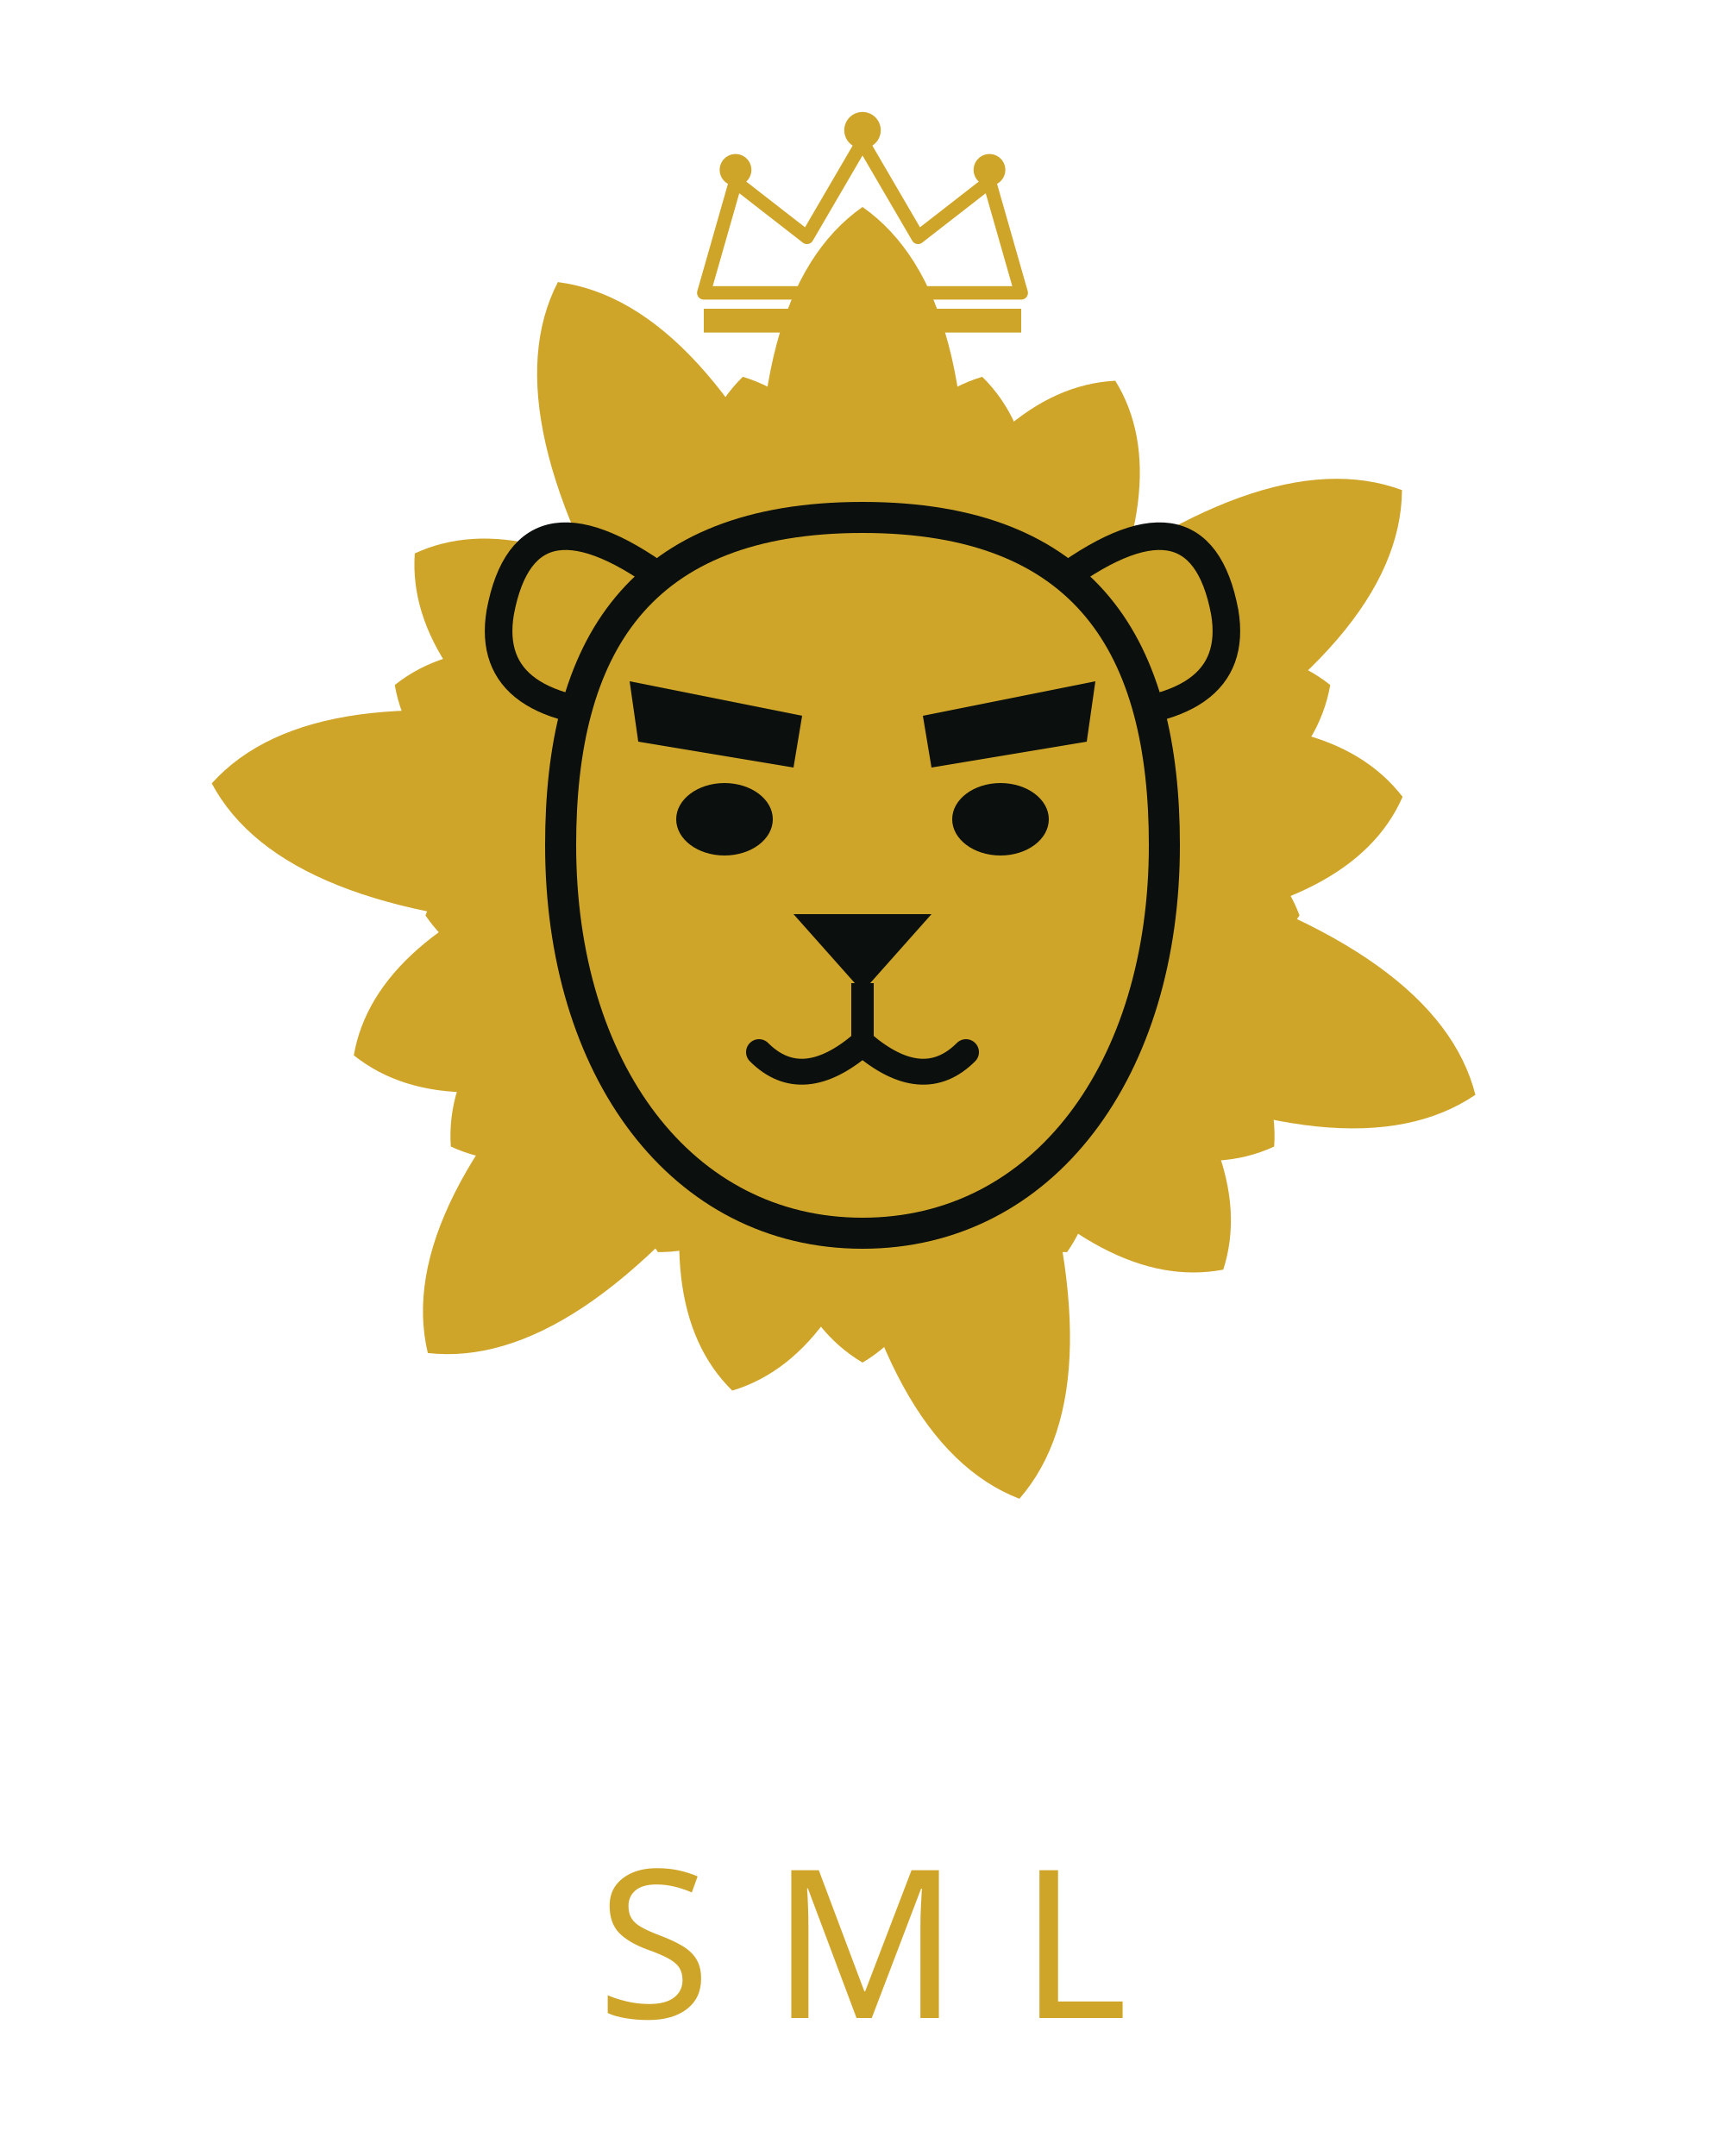
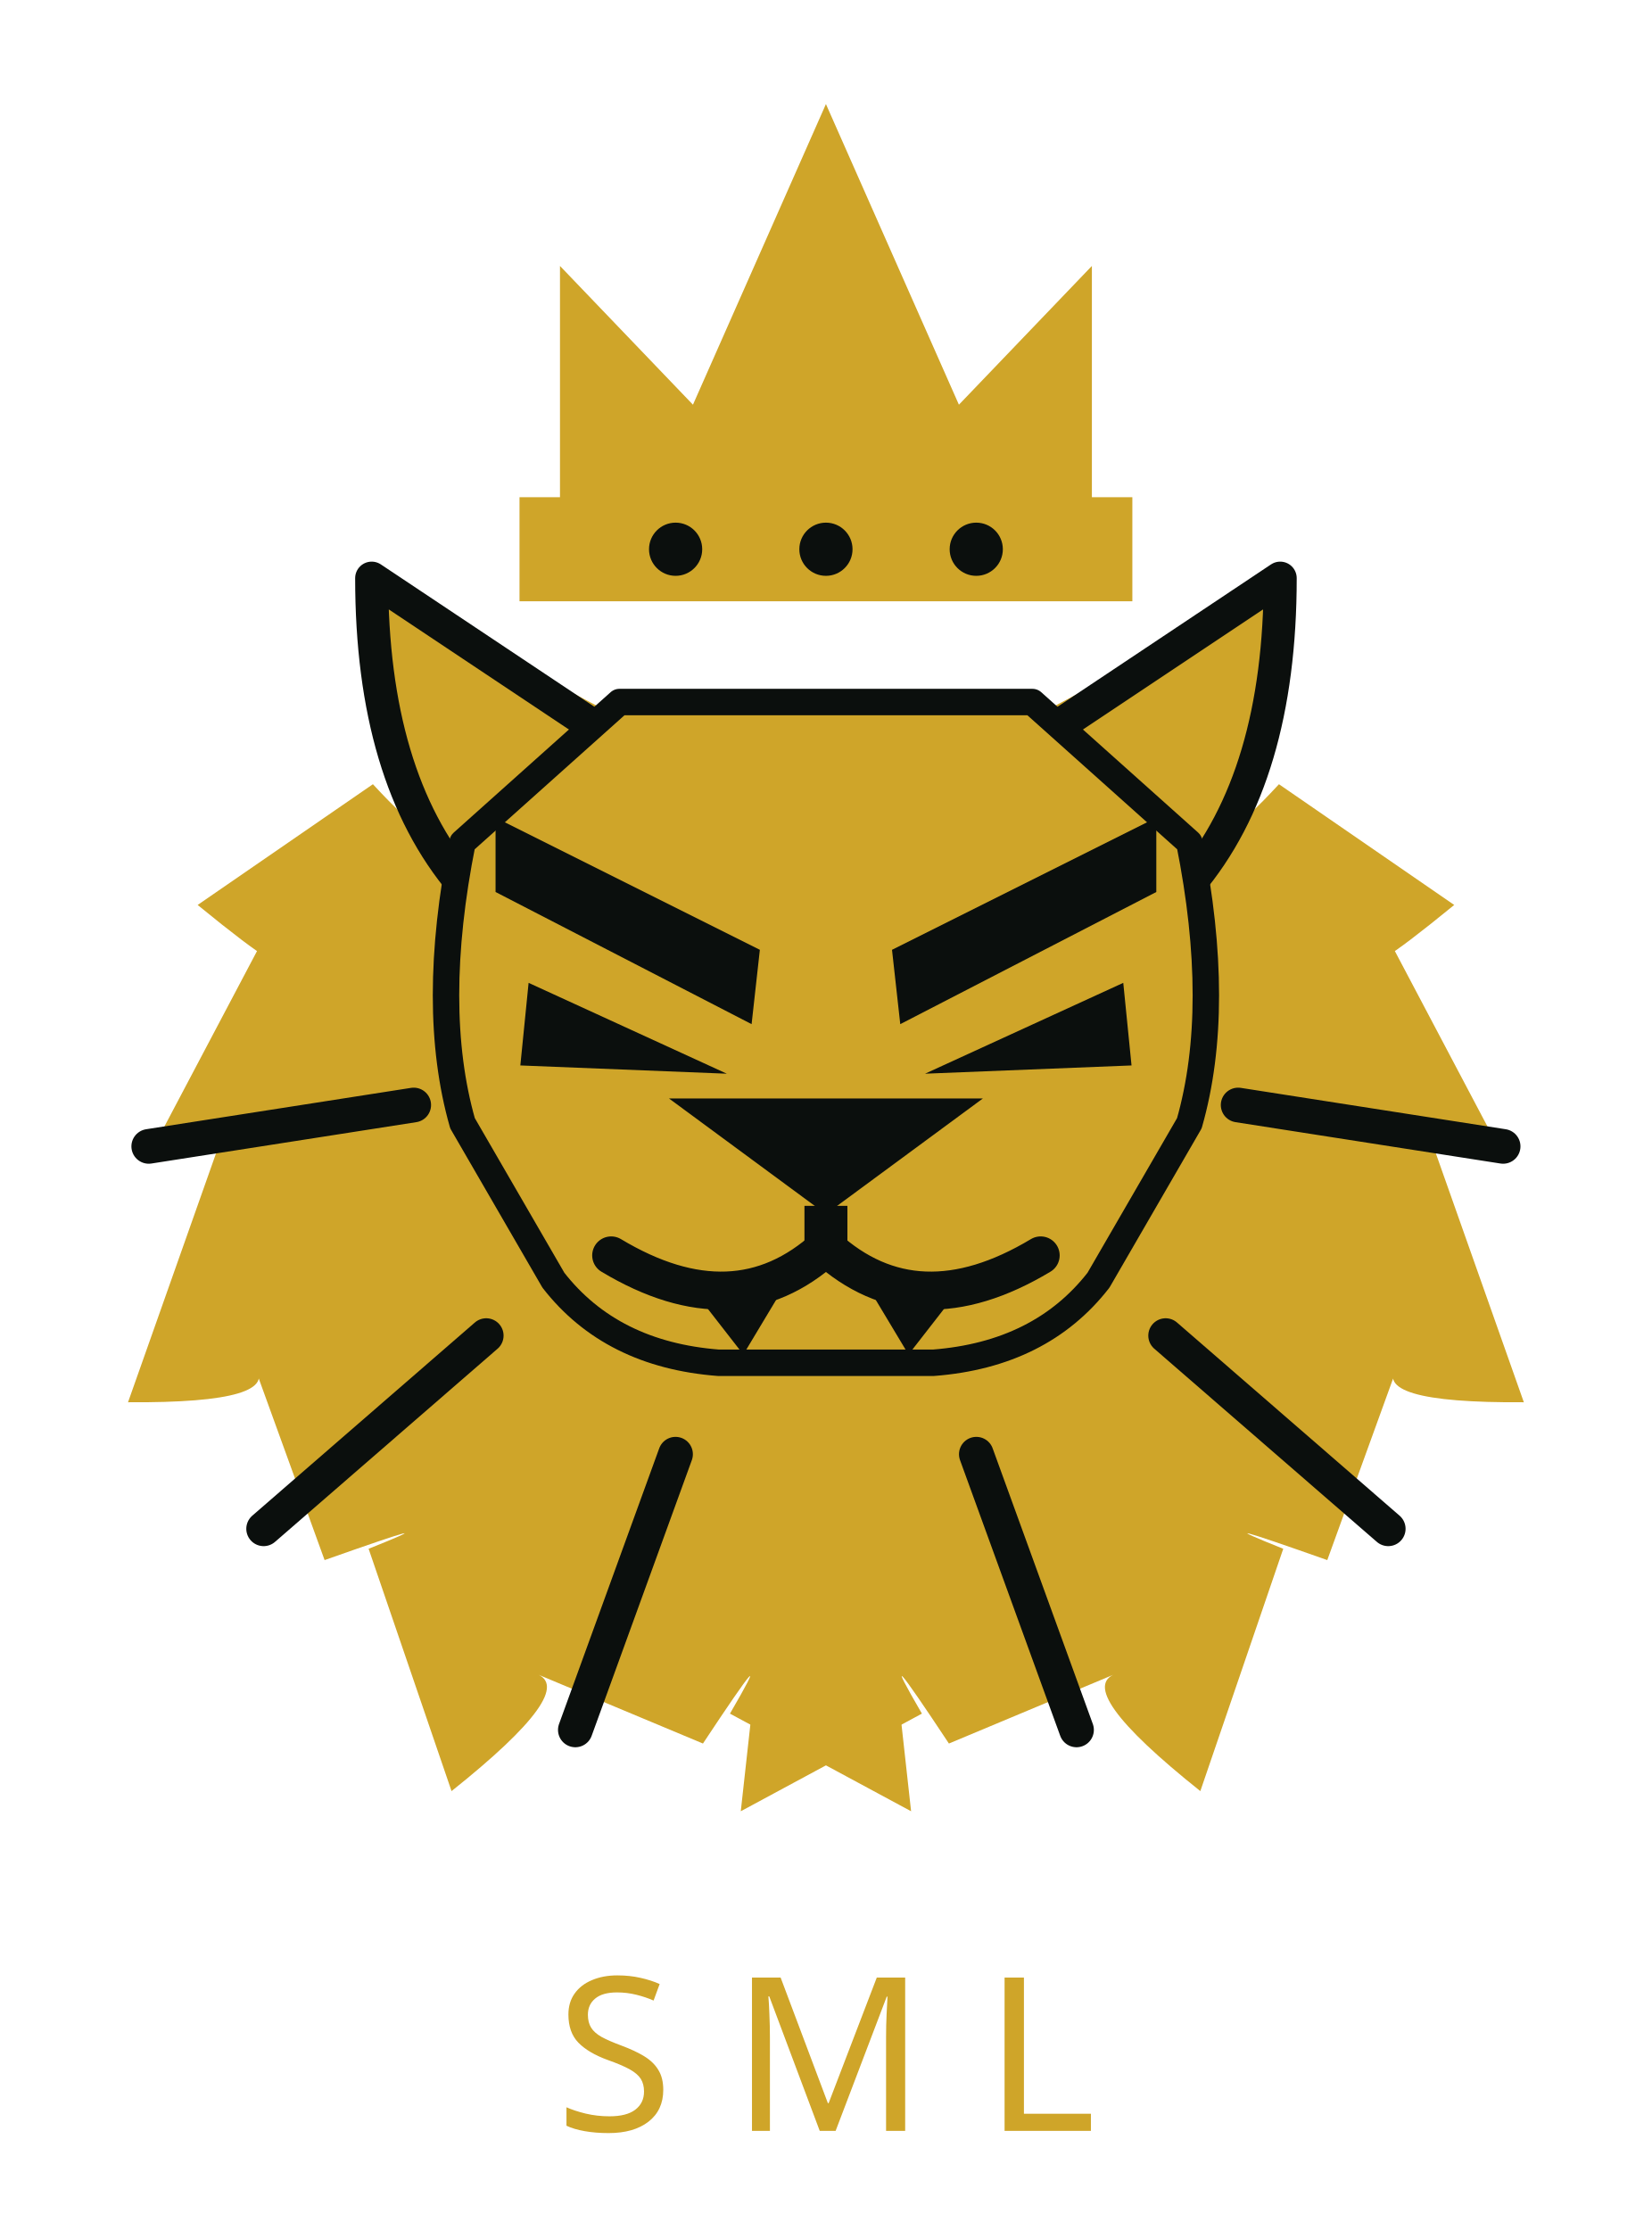
- <svg xmlns="http://www.w3.org/2000/svg" viewBox="0 0 200 250" width="200" height="250">
-   <g transform="translate(100,22) scale(0.46)">
-     <path d="M-40 26 L-32 -2 L-14 12 L0 -12 L14 12 L32 -2 L40 26 Z" fill="none" stroke="#CFA529" stroke-width="3.4" stroke-linejoin="round" />
-     <circle cx="-32" cy="-5" r="4" fill="#CFA529" />
-     <circle cx="0" cy="-15" r="4.6" fill="#CFA529" />
-     <circle cx="32" cy="-5" r="4" fill="#CFA529" />
-     <rect x="-40" y="30" width="80" height="6" fill="#CFA529" />
+ <svg xmlns="http://www.w3.org/2000/svg" viewBox="0 0 200 270" width="200" height="270">
+   <path fill="#CFA529" d="M 104.17 88.28 Q 106.37 95.65 104.22 96.37 L 116.83 85.9 Q 116.88 94.94 115.64 91.89 L 139.1 79.41 Q 135.54 91.81 134.29 87.9 L 153.39 93.12 Q 146.12 104.37 154.85 94.95 L 176.07 109.57 Q 163.31 119.99 168.27 113.99 L 180.4 136.97 Q 164.69 142.75 173.6 138.95 L 184.5 169.78 Q 165.45 169.91 169.28 165.22 L 160.7 188.89 Q 144.54 183.18 155.37 187.52 L 145.33 216.86 Q 129.81 204.48 135.14 202.63 L 114.89 211.1 Q 105.44 196.83 111.62 207.48 L 89.69 219.3 L 100 126 Z" />
+   <path fill="#CFA529" d="M 104.17 88.28 Q 106.37 95.65 104.22 96.37 L 116.83 85.9 Q 116.88 94.94 115.64 91.89 L 139.1 79.41 Q 135.54 91.81 134.29 87.9 L 153.39 93.12 Q 146.12 104.37 154.85 94.95 L 176.07 109.57 Q 163.31 119.99 168.27 113.99 L 180.4 136.97 Q 164.69 142.75 173.6 138.95 L 184.5 169.78 Q 165.45 169.91 169.28 165.22 L 160.7 188.89 Q 144.54 183.18 155.37 187.52 L 145.33 216.86 Q 129.81 204.48 135.14 202.63 L 114.89 211.1 Q 105.44 196.83 111.62 207.48 L 89.69 219.3 L 100 126 Z" transform="translate(200,0) scale(-1,1)" />
+   <path fill="none" stroke="#0B0F0D" stroke-width="4.2" stroke-linecap="round" d="M 50.09 133.79 L 18.01 138.8" />
+   <path fill="none" stroke="#0B0F0D" stroke-width="4.2" stroke-linecap="round" d="M 58.87 161.71 L 31.92 185.1" />
+   <path fill="none" stroke="#0B0F0D" stroke-width="4.2" stroke-linecap="round" d="M 81.79 176.07 L 69.66 209.45" />
+   <path fill="none" stroke="#0B0F0D" stroke-width="4.2" stroke-linecap="round" d="M 149.91 133.79 L 181.99 138.8" />
+   <path fill="none" stroke="#0B0F0D" stroke-width="4.2" stroke-linecap="round" d="M 141.13 161.71 L 168.08 185.1" />
+   <path fill="none" stroke="#0B0F0D" stroke-width="4.2" stroke-linecap="round" d="M 118.21 176.07 L 130.34 209.45" />
+   <path d="M 72 88 L 45 70 Q 45 94 56 107 Z" fill="#CFA529" stroke="#0B0F0D" stroke-width="4" stroke-linejoin="round" />
+   <path d="M 128 88 L 155 70 Q 155 94 144 107 Z" fill="#CFA529" stroke="#0B0F0D" stroke-width="4" stroke-linejoin="round" />
+   <path d="M 75 85 L 125 85 L 144 102 Q 148 122 144 136 L 133 155 Q 126 164 113 165 L 87 165 Q 74 164 67 155 L 56 136 Q 52 122 56 102 Z" fill="#CFA529" stroke="#0B0F0D" stroke-width="3.2" stroke-linejoin="round" />
+   <g transform="translate(100,42) scale(0.7)">
+     <path d="M-46 30 L-46 -14 L-23 10 L0 -42 L23 10 L46 -14 L46 30 Z" fill="#CFA529" />
+     <rect x="-53" y="26" width="106" height="18" fill="#CFA529" />
+     <circle cx="-26" cy="35" r="4.6" fill="#0B0F0D" />
+     <circle cx="0" cy="35" r="4.6" fill="#0B0F0D" />
+     <circle cx="26" cy="35" r="4.6" fill="#0B0F0D" />
  </g>
-   <path d="M 88.33 68.07 Q 85.89 33.89 100 24 Q 114.11 33.89 111.67 68.07 Z M 104.51 66.3 Q 115.44 44.86 129.31 44.15 Q 136.61 55.97 125.18 77.15 Z M 119.65 72.25 Q 146.39 50.83 162.55 56.83 Q 162.42 74.06 132.91 91.46 Z M 130.29 84.56 Q 154.15 81.39 162.62 92.4 Q 157.04 105.11 133.11 107.74 Z M 134 100.41 Q 166.82 110.25 171.06 126.95 Q 156.81 136.63 125.72 122.24 Z M 129.91 116.16 Q 146.08 133.99 141.83 147.22 Q 128.19 149.84 112.44 131.64 Z M 118.97 128.21 Q 129.52 160.81 118.19 173.79 Q 102.12 167.57 96.31 133.8 Z M 103.69 133.8 Q 98.2 157.24 84.9 161.25 Q 74.99 151.52 81.03 128.21 Z M 87.56 131.64 Q 66.72 158.84 49.6 156.89 Q 45.6 140.13 70.09 116.16 Z M 74.28 122.24 Q 51.87 131.03 41.02 122.37 Q 43.4 108.68 66 100.41 Z M 66.89 107.74 Q 32.67 106.04 24.55 90.84 Q 36.07 78.03 69.71 84.56 Z M 67.09 91.46 Q 47.12 78.02 48.09 64.17 Q 60.7 58.35 80.35 72.25 Z M 74.82 77.15 Q 56.78 48.02 64.68 32.71 Q 81.77 34.9 95.49 66.3 Z" fill="#CFA529" />
-   <path d="M 96.02 70.26 Q 100.89 47.61 113.88 43.69 Q 123.56 53.2 117.34 75.52 Z M 110.3 71.82 Q 122.46 58.91 133.85 61.8 Q 138.09 72.75 126.73 86.38 Z M 122.21 79.84 Q 143.62 70.97 154.23 79.43 Q 151.9 92.8 130 100.36 Z M 129.04 92.47 Q 146.58 95.14 150.67 106.15 Q 144.06 115.86 126.39 114.26 Z M 129.21 106.83 Q 148.67 119.41 147.73 132.95 Q 135.41 138.63 116.74 124.89 Z M 122.69 119.62 Q 130.46 135.57 123.72 145.19 Q 111.98 145.28 103.26 129.82 Z M 110.98 127.92 Q 111.68 151.08 100 158 Q 88.32 151.08 89.02 127.92 Z M 96.74 129.82 Q 88.02 145.28 76.28 145.19 Q 69.54 135.57 77.31 119.62 Z M 83.26 124.89 Q 64.59 138.63 52.27 132.95 Q 51.33 119.41 70.79 106.83 Z M 73.61 114.26 Q 55.94 115.86 49.33 106.15 Q 53.42 95.14 70.96 92.47 Z M 70 100.36 Q 48.1 92.8 45.77 79.43 Q 56.38 70.97 77.79 79.84 Z M 73.27 86.38 Q 61.91 72.75 66.15 61.8 Q 77.54 58.91 89.7 71.82 Z M 82.66 75.52 Q 76.44 53.2 86.12 43.69 Q 99.11 47.61 103.98 70.26 Z" fill="#CFA529" />
-   <path d="M 78 68 q -17 -13 -20 3 q -2 12 17 12 Z" fill="#CFA529" stroke="#0B0F0D" stroke-width="3.2" stroke-linejoin="round" />
-   <path d="M 122 68 q 17 -13 20 3 q 2 12 -17 12 Z" fill="#CFA529" stroke="#0B0F0D" stroke-width="3.2" stroke-linejoin="round" />
-   <path d="M 100 60 C 126 60 135 75 135 98 C 135 124 121 143 100 143 C 79 143 65 124 65 98 C 65 75 74 60 100 60 Z" fill="#CFA529" stroke="#0B0F0D" stroke-width="3.6" stroke-linejoin="round" />
-   <path d="M 93 83 L 73 79 L 74 86 L 92 89 Z" fill="#0B0F0D" />
-   <path d="M 107 83 L 127 79 L 126 86 L 108 89 Z" fill="#0B0F0D" />
-   <ellipse cx="84" cy="95" rx="5.6" ry="4.2" fill="#0B0F0D" />
-   <ellipse cx="116" cy="95" rx="5.6" ry="4.2" fill="#0B0F0D" />
-   <path d="M 92 106 L 108 106 L 100 115 Z" fill="#0B0F0D" />
-   <rect x="98.7" y="114" width="2.6" height="7" fill="#0B0F0D" />
-   <path d="M 100 121 q -7 6 -12 1" fill="none" stroke="#0B0F0D" stroke-width="3" stroke-linecap="round" />
-   <path d="M 100 121 q 7 6 12 1" fill="none" stroke="#0B0F0D" stroke-width="3" stroke-linecap="round" />
-   <text x="100" y="234" text-anchor="middle" fill="#CFA529" font-family="Bodoni Moda" font-size="24" letter-spacing="7">SML</text>
+   <path fill="#0B0F0D" d="M 92 115 L 60 99 L 60 108 L 91 124 Z" />
+   <path fill="#0B0F0D" d="M 108 115 L 140 99 L 140 108 L 109 124 Z" />
+   <path fill="#0B0F0D" d="M 88 130 L 64 119 L 63 129 Z" />
+   <path fill="#0B0F0D" d="M 112 130 L 136 119 L 137 129 Z" />
+   <path fill="#0B0F0D" d="M 81 133 L 119 133 L 100 147 Z" />
+   <rect x="97.4" y="146" width="5.2" height="5" fill="#0B0F0D" />
+   <path fill="none" stroke="#0B0F0D" stroke-width="4.6" stroke-linecap="round" d="M 100 151 q -11 10 -26 1" />
+   <path fill="#0B0F0D" d="M 96 154 L 83 155 L 90 164 Z" />
+   <path fill="none" stroke="#0B0F0D" stroke-width="4.6" stroke-linecap="round" d="M 100 151 q 11 10 26 1" />
+   <path fill="#0B0F0D" d="M 104 154 L 117 155 L 110 164 Z" />
+   <text x="100" y="258" text-anchor="middle" fill="#CFA529" font-family="Bodoni Moda" font-size="26" letter-spacing="7">SML</text>
</svg>
